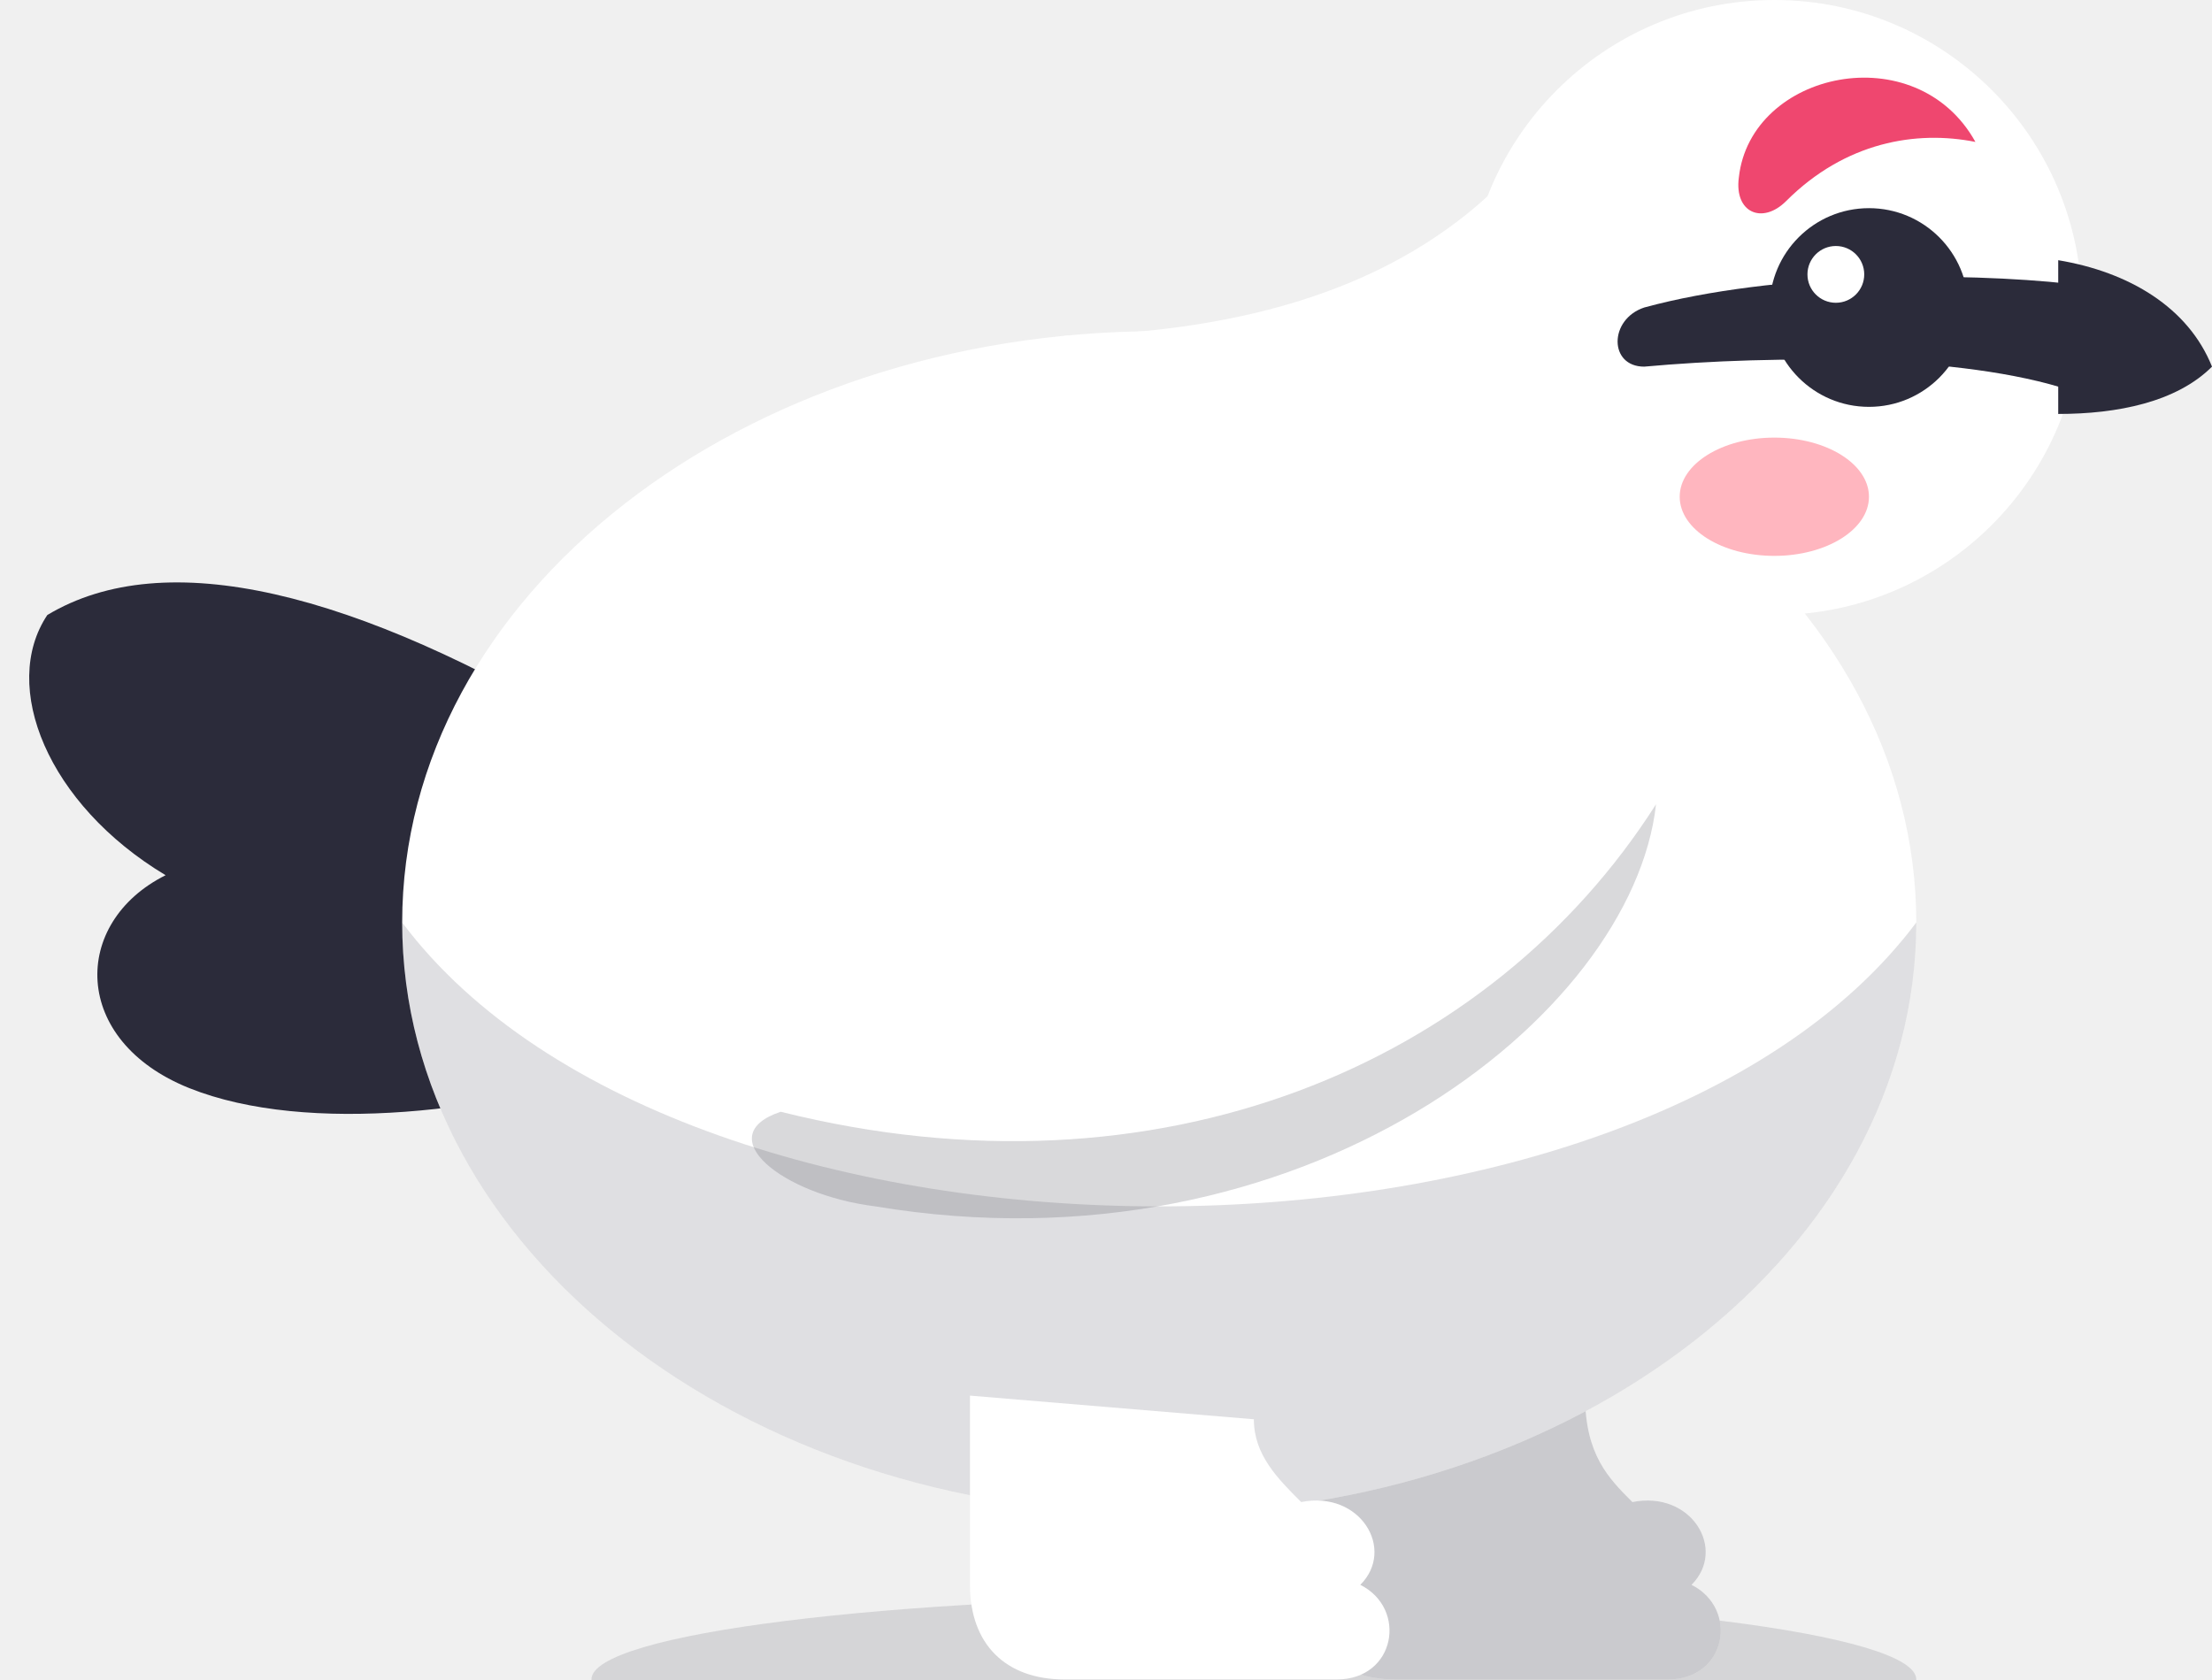
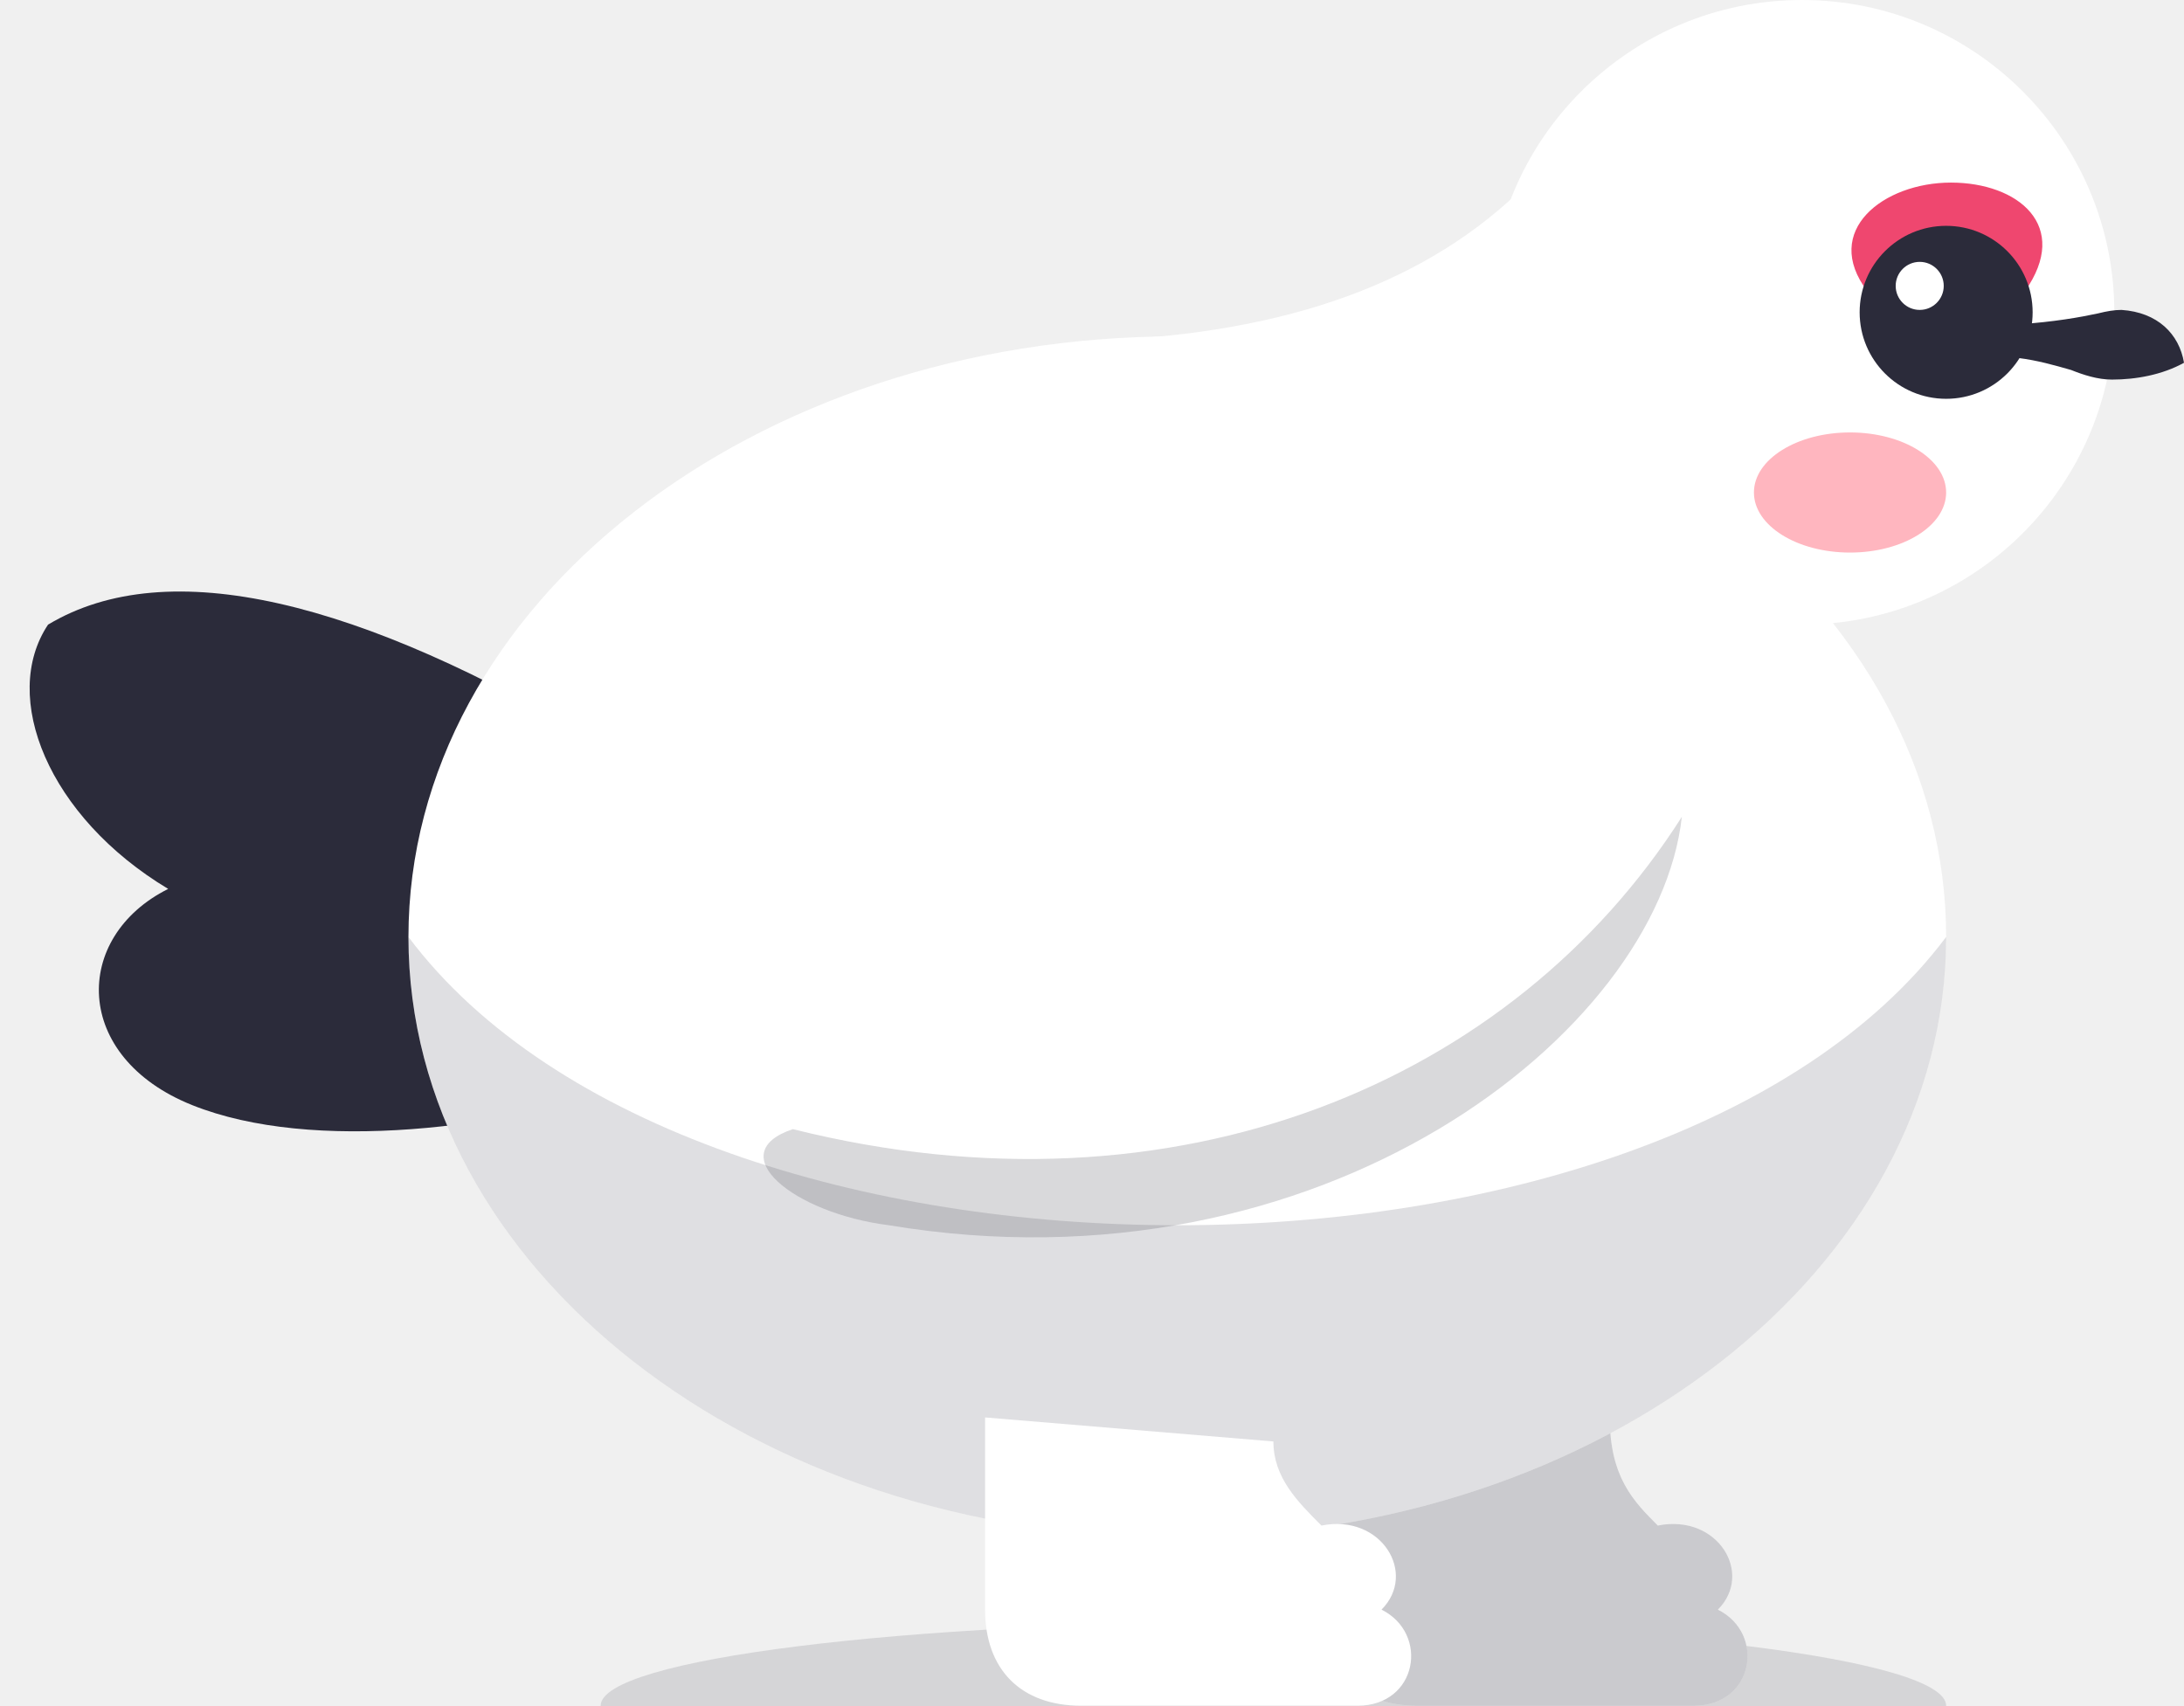
- <svg xmlns="http://www.w3.org/2000/svg" viewBox="1 29 93.5 71">
+ <svg xmlns="http://www.w3.org/2000/svg" viewBox="1 29 90.9 71">
  <ellipse cx="54" cy="100" rx="28" ry="3.5" fill="#2b2b3a" opacity="0.14" />
  <path d="M56 86 L56 96 C 56 98.5, 57.5 100, 60 100 L71.5 100 C 74 100, 74.5 97, 72.5 96 C 74 94.5, 72.5 92, 70 92.5 C 69 91.5, 68 90.5, 68 88 Z" fill="#ffffff" />
  <path d="M56 86 L56 96 C 56 98.5, 57.5 100, 60 100 L71.5 100 C 74 100, 74.5 97, 72.5 96 C 74 94.5, 72.5 92, 70 92.5 C 69 91.5, 68 90.5, 68 88 Z" fill="#2b2b3a" opacity="0.25" />
  <path d="M26 60 C 16 54, 8 52, 3 55 C 1 58, 3 63, 8 66 C 4 68, 4 73, 9 75 C 14 77, 22 76, 28 74 Z" fill="#2b2b3a" />
  <ellipse cx="50" cy="68" rx="32" ry="25" fill="#ffffff" />
  <path d="M18 68 A32 25 0 0 0 82 68 C 70 84, 30 84, 18 68 Z" fill="#2b2b3a" opacity="0.15" />
  <path d="M34 76 C 50 80, 64 74, 71 63 C 70 72, 56 83, 38 80 C 34 79.5, 31 77, 34 76 Z" fill="#2b2b3a" opacity="0.18" />
  <path d="M42 88 L42 96 C 42 98.5, 43.5 100, 46 100 L57.5 100 C 60 100, 60.5 97, 58.5 96 C 60 94.5, 58.5 92, 56 92.5 C 55 91.5, 54 90.5, 54 89 Z" fill="#ffffff" />
  <path d="M64.2 37 C 60 41, 54 43, 46 43.2 L 62 60 L 72 50 Z" fill="#ffffff" />
  <g class="part-head" style="transform-box: fill-box; transform-origin: 20% 100%">
    <circle cx="76" cy="42" r="13" fill="#ffffff" />
-     <path d="M88 40 C 91 40.5, 93.5 42, 94.5 44.5 C 93 46, 90.5 46.5, 88 46.5 Z" fill="#2b2b3a" />
-     <path d="M88.5 41 C 84 40.5, 76 40.5, 70.5 42 C 69 42.5, 69 44.5, 70.5 44.5 C 76 44, 84 44, 88.5 45.5 Z" fill="#2b2b3a" />
-     <path d="M74.5 36.5 C 75 32, 82 30.5, 84.5 35 C 82 34.5, 79 35, 76.5 37.5 C 75.5 38.5, 74.3 38, 74.5 36.5 Z" fill="#ef476f" />
-     <circle cx="80" cy="42" r="4.2" fill="#2b2b3a" />
-     <circle cx="78.6" cy="40.6" r="1.2" fill="#ffffff" />
-     <ellipse cx="76" cy="50" rx="4" ry="2.5" fill="#ff7a8a" opacity="0.55" />
+     <path d="M78.72 41.12 C 76.8 38.6, 79.4 36.6, 82.2 36.6 C 85.0 36.6, 87.2 38.4, 85.28 41.12 A 3.4 3.4 0 0 0 78.72 41.12 Z" fill="#ef476f" />
+     <path d="M85 42.5 C 86.5 42.4, 87.6 42.2, 88.3 42.05 C 88.7 41.95, 89 41.9, 89.3 41.9 C 90.8 42, 91.7 42.9, 91.9 44.1 C 91 44.6, 89.9 44.8, 88.9 44.8 C 88.3 44.8, 87.7 44.6, 87.2 44.4 C 86.5 44.2, 85.8 44, 85 43.9 Z" fill="#2b2b3a" />
+     <circle cx="82" cy="42" r="3.6" fill="#2b2b3a" />
+     <circle cx="80.9" cy="40.9" r="1" fill="#ffffff" />
+     <ellipse cx="78" cy="49.5" rx="4" ry="2.5" fill="#ff7a8a" opacity="0.55" />
  </g>
</svg>
